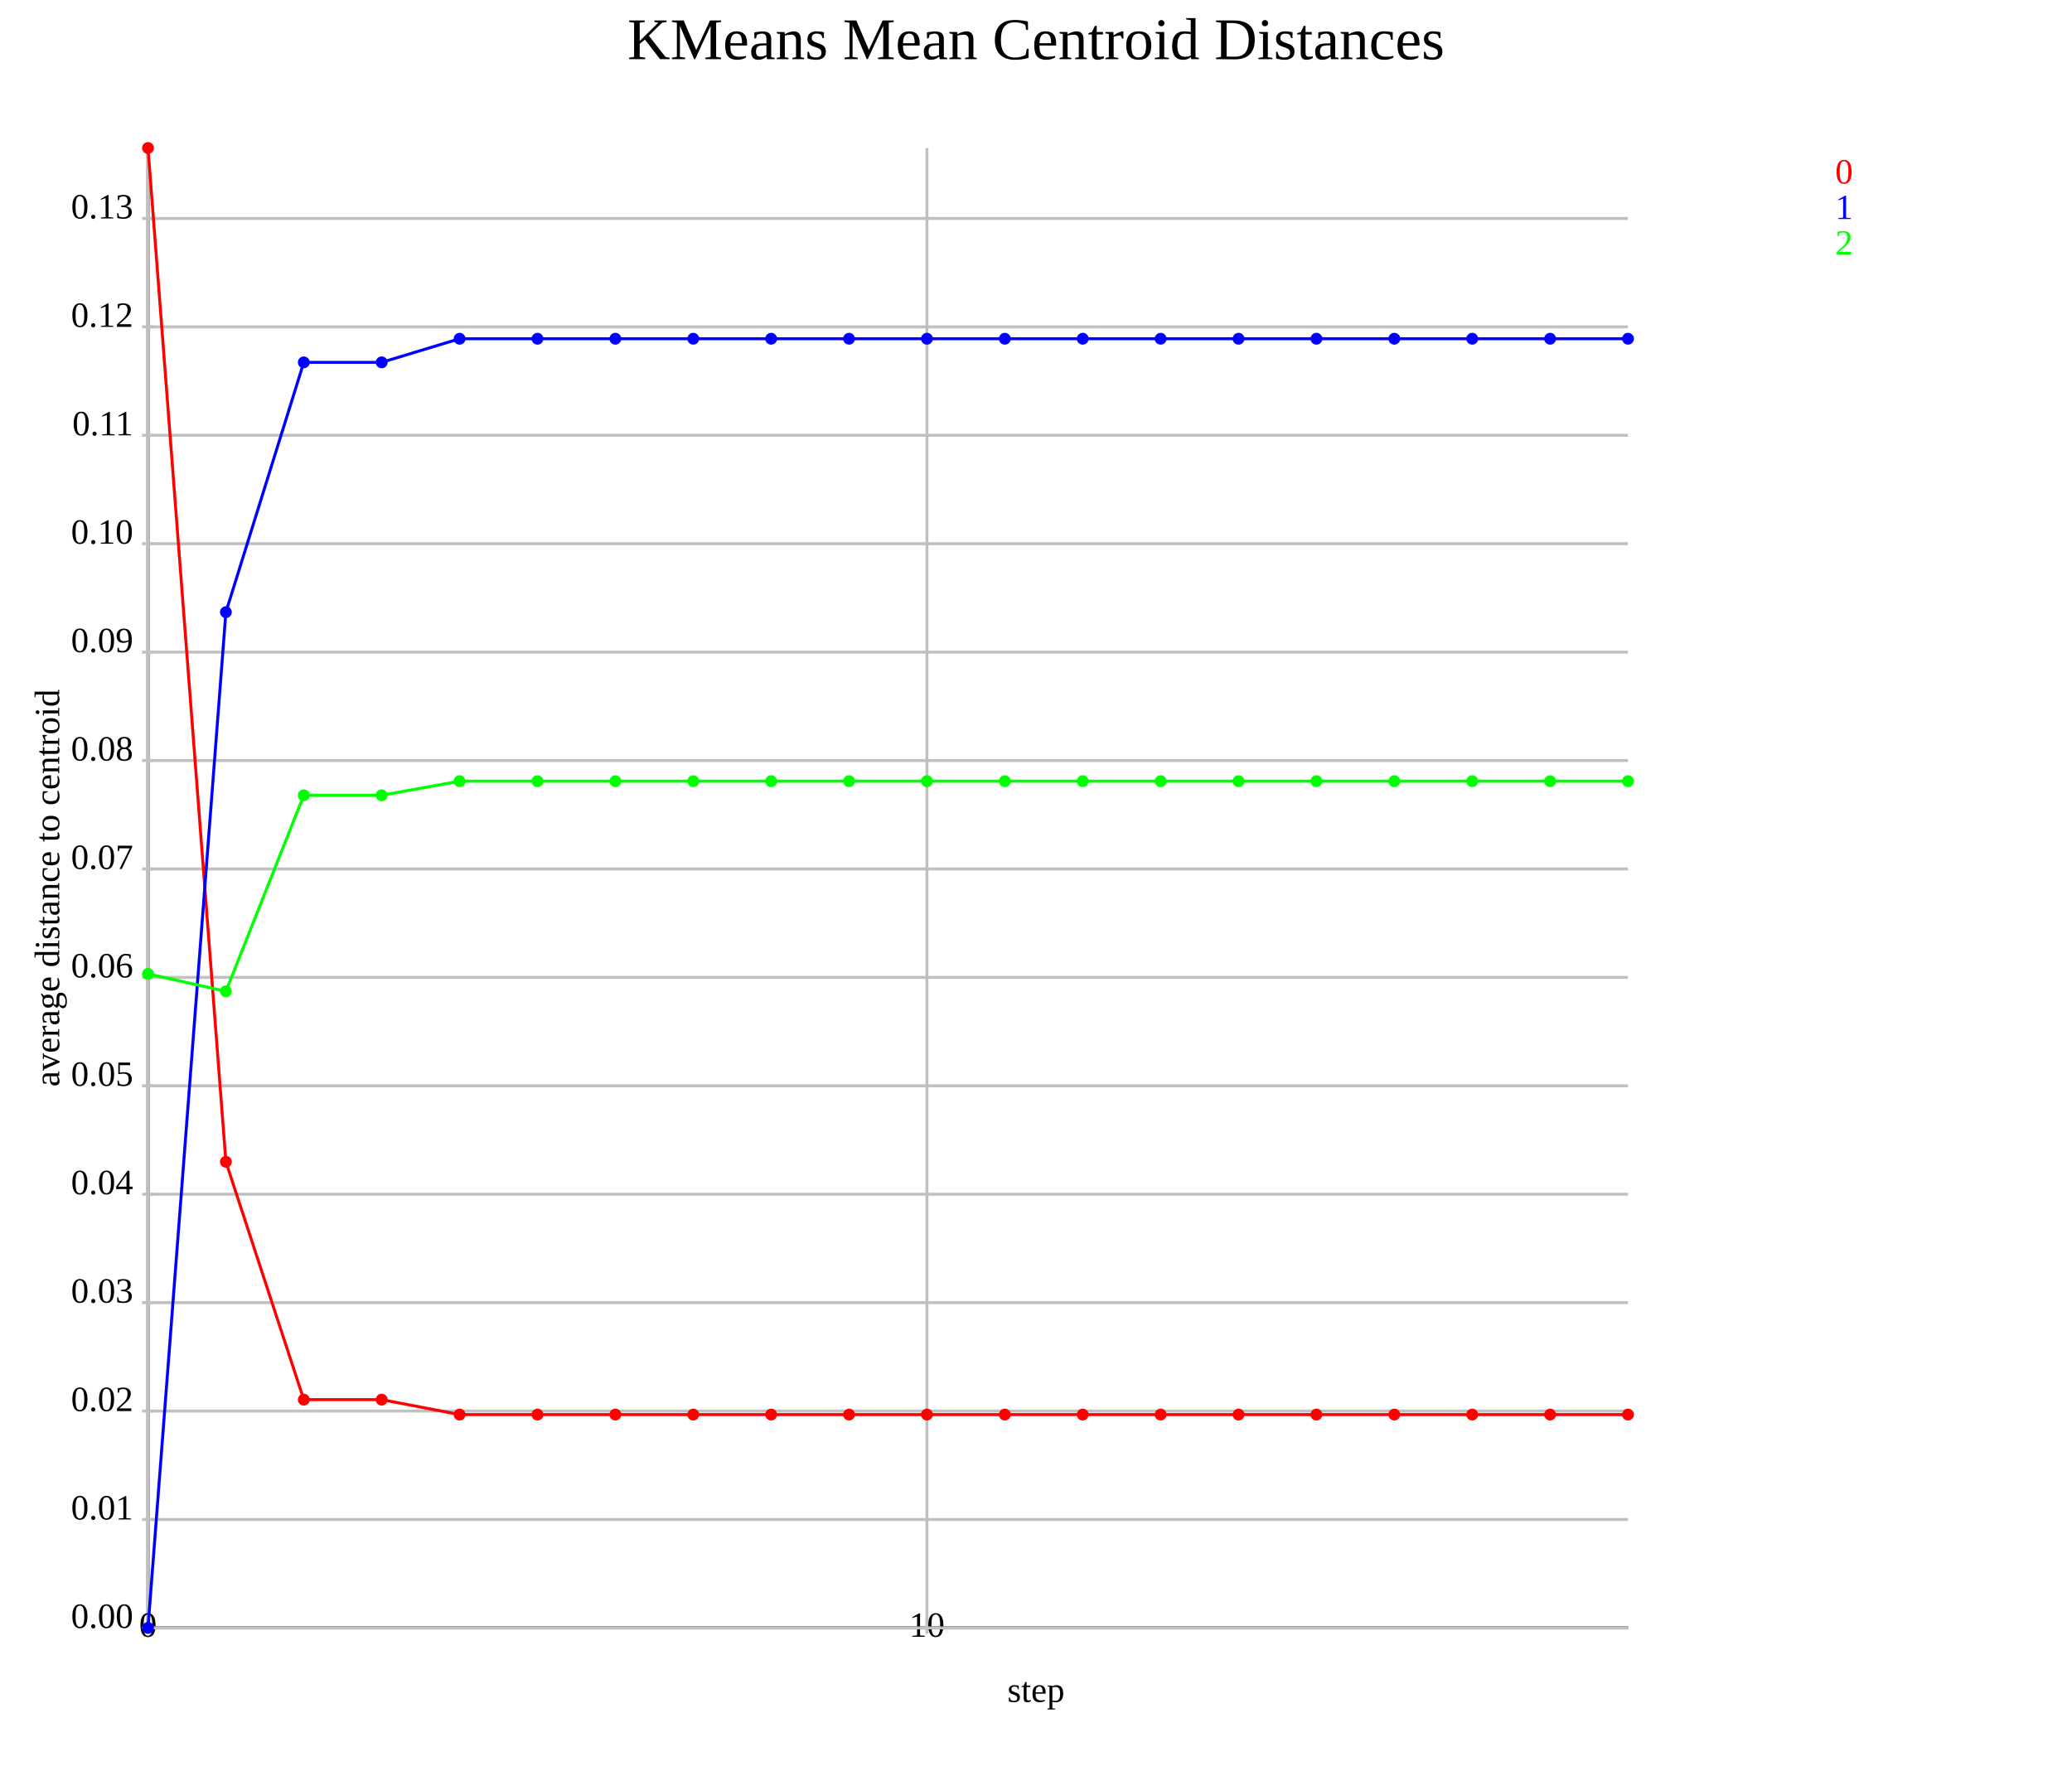
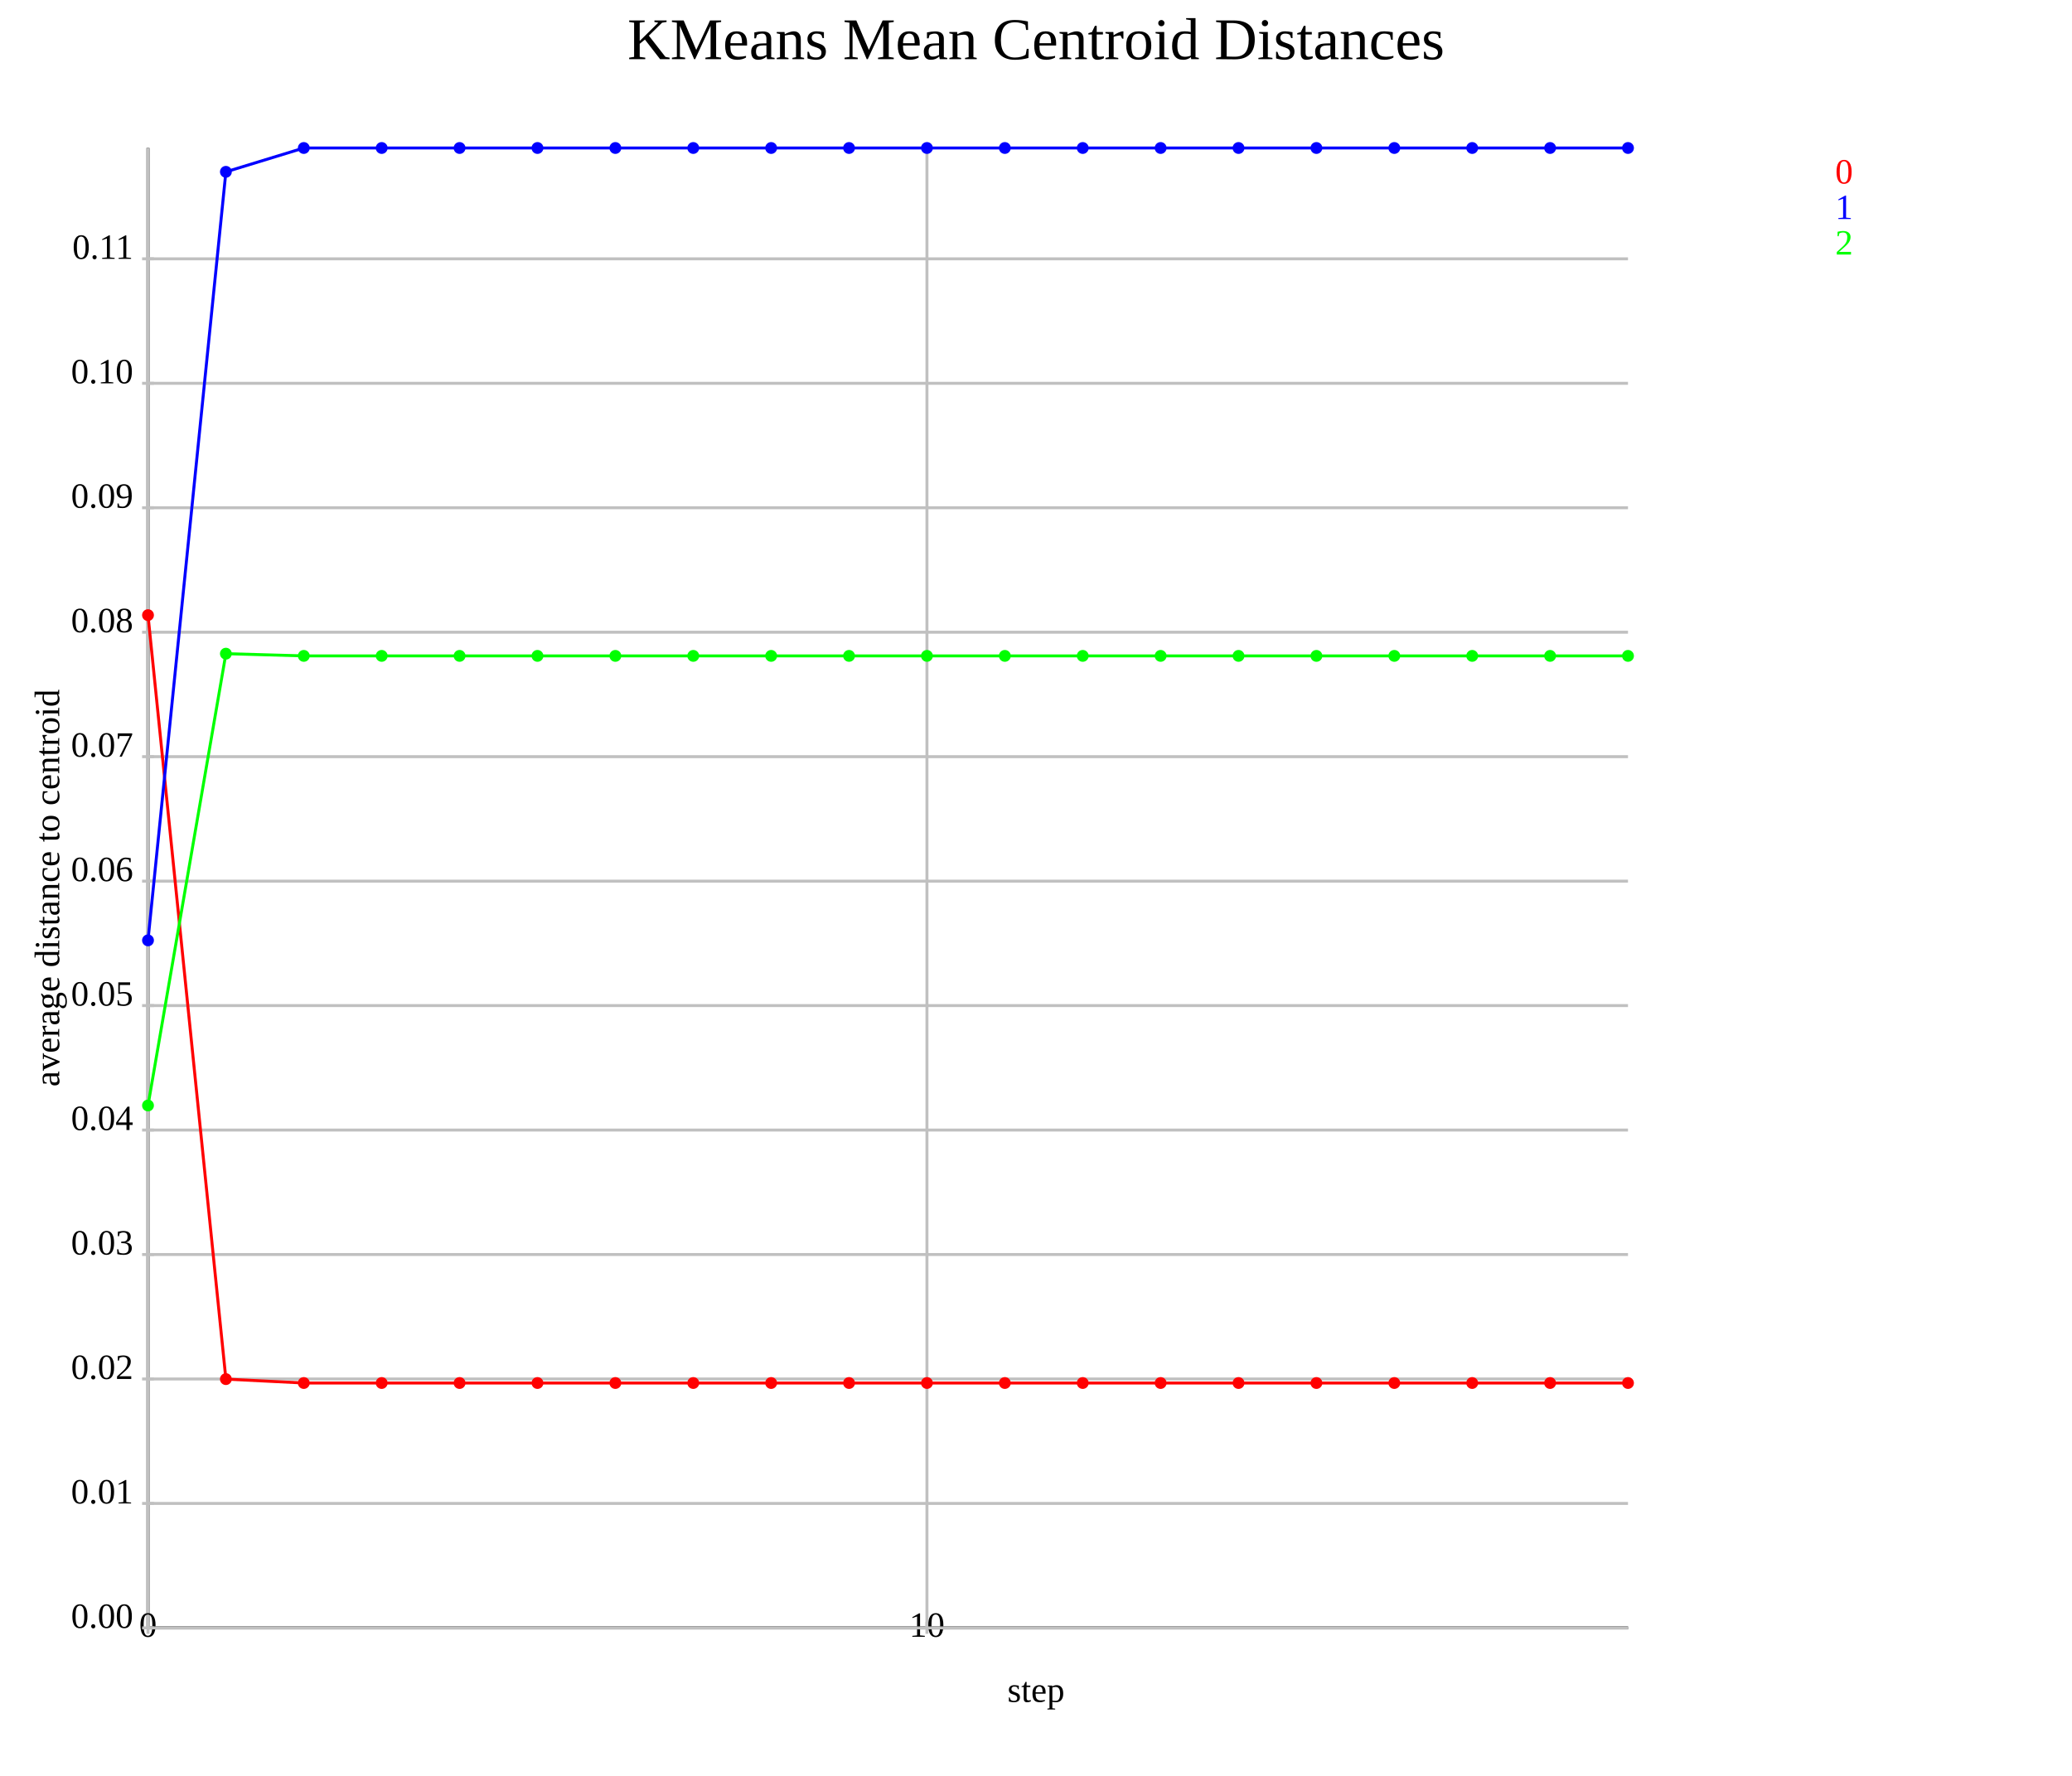
<svg xmlns="http://www.w3.org/2000/svg" version="1.1" width="700.0" height="600.0">
  <style>.caption {
  font-size: 14px;
  font-family: Georgia, serif;
}
</style>
  <line x1="50.0" y1="550.0" x2="550.0" y2="550.0" stroke="rgb(0,0,0)" stroke-width="1" />
  <line x1="50.0" y1="550.0" x2="50.0" y2="50.0" stroke="rgb(0,0,0)" stroke-width="1" />
  <line x1="50.0" y1="550.0" x2="50.0" y2="50.0" stroke="rgb(192,192,192)" stroke-width="1" />
  <line x1="50.0" y1="548.0" x2="50.0" y2="552.0" stroke="rgb(192,192,192)" stroke-width="1" />
  <text text-anchor="middle" alignment-baseline="hanging" x="50.0" y="553.0" font-size="12.0">0</text>
  <line x1="313.158" y1="550.0" x2="313.158" y2="50.0" stroke="rgb(192,192,192)" stroke-width="1" />
  <line x1="313.158" y1="548.0" x2="313.158" y2="552.0" stroke="rgb(192,192,192)" stroke-width="1" />
  <text text-anchor="middle" alignment-baseline="hanging" x="313.158" y="553.0" font-size="12.0">10</text>
  <line x1="50.0" y1="550.0" x2="550.0" y2="550.0" stroke="rgb(192,192,192)" stroke-width="1" />
  <text text-anchor="end" alignment-baseline="middle" x="45.0" y="550.0" font-size="12.0">0.00</text>
  <line x1="48.0" y1="550.0" x2="52.0" y2="550.0" stroke="rgb(192,192,192)" stroke-width="1" />
-   <line x1="50.0" y1="513.37" x2="550.0" y2="513.37" stroke="rgb(192,192,192)" stroke-width="1" />
-   <text text-anchor="end" alignment-baseline="middle" x="45.0" y="513.37" font-size="12.0">0.01</text>
-   <line x1="48.0" y1="513.37" x2="52.0" y2="513.37" stroke="rgb(192,192,192)" stroke-width="1" />
-   <line x1="50.0" y1="476.74" x2="550.0" y2="476.74" stroke="rgb(192,192,192)" stroke-width="1" />
-   <text text-anchor="end" alignment-baseline="middle" x="45.0" y="476.74" font-size="12.0">0.02</text>
-   <line x1="48.0" y1="476.74" x2="52.0" y2="476.74" stroke="rgb(192,192,192)" stroke-width="1" />
-   <line x1="50.0" y1="440.11" x2="550.0" y2="440.11" stroke="rgb(192,192,192)" stroke-width="1" />
-   <text text-anchor="end" alignment-baseline="middle" x="45.0" y="440.11" font-size="12.0">0.03</text>
-   <line x1="48.0" y1="440.11" x2="52.0" y2="440.11" stroke="rgb(192,192,192)" stroke-width="1" />
-   <line x1="50.0" y1="403.479" x2="550.0" y2="403.479" stroke="rgb(192,192,192)" stroke-width="1" />
-   <text text-anchor="end" alignment-baseline="middle" x="45.0" y="403.479" font-size="12.0">0.04</text>
-   <line x1="48.0" y1="403.479" x2="52.0" y2="403.479" stroke="rgb(192,192,192)" stroke-width="1" />
-   <line x1="50.0" y1="366.849" x2="550.0" y2="366.849" stroke="rgb(192,192,192)" stroke-width="1" />
-   <text text-anchor="end" alignment-baseline="middle" x="45.0" y="366.849" font-size="12.0">0.05</text>
-   <line x1="48.0" y1="366.849" x2="52.0" y2="366.849" stroke="rgb(192,192,192)" stroke-width="1" />
-   <line x1="50.0" y1="330.219" x2="550.0" y2="330.219" stroke="rgb(192,192,192)" stroke-width="1" />
-   <text text-anchor="end" alignment-baseline="middle" x="45.0" y="330.219" font-size="12.0">0.06</text>
-   <line x1="48.0" y1="330.219" x2="52.0" y2="330.219" stroke="rgb(192,192,192)" stroke-width="1" />
-   <line x1="50.0" y1="293.589" x2="550.0" y2="293.589" stroke="rgb(192,192,192)" stroke-width="1" />
-   <text text-anchor="end" alignment-baseline="middle" x="45.0" y="293.589" font-size="12.0">0.07</text>
-   <line x1="48.0" y1="293.589" x2="52.0" y2="293.589" stroke="rgb(192,192,192)" stroke-width="1" />
-   <line x1="50.0" y1="256.959" x2="550.0" y2="256.959" stroke="rgb(192,192,192)" stroke-width="1" />
-   <text text-anchor="end" alignment-baseline="middle" x="45.0" y="256.959" font-size="12.0">0.08</text>
-   <line x1="48.0" y1="256.959" x2="52.0" y2="256.959" stroke="rgb(192,192,192)" stroke-width="1" />
-   <line x1="50.0" y1="220.329" x2="550.0" y2="220.329" stroke="rgb(192,192,192)" stroke-width="1" />
-   <text text-anchor="end" alignment-baseline="middle" x="45.0" y="220.329" font-size="12.0">0.09</text>
-   <line x1="48.0" y1="220.329" x2="52.0" y2="220.329" stroke="rgb(192,192,192)" stroke-width="1" />
-   <line x1="50.0" y1="183.698" x2="550.0" y2="183.698" stroke="rgb(192,192,192)" stroke-width="1" />
-   <text text-anchor="end" alignment-baseline="middle" x="45.0" y="183.698" font-size="12.0">0.10</text>
-   <line x1="48.0" y1="183.698" x2="52.0" y2="183.698" stroke="rgb(192,192,192)" stroke-width="1" />
-   <line x1="50.0" y1="147.068" x2="550.0" y2="147.068" stroke="rgb(192,192,192)" stroke-width="1" />
-   <text text-anchor="end" alignment-baseline="middle" x="45.0" y="147.068" font-size="12.0">0.11</text>
-   <line x1="48.0" y1="147.068" x2="52.0" y2="147.068" stroke="rgb(192,192,192)" stroke-width="1" />
-   <line x1="50.0" y1="110.438" x2="550.0" y2="110.438" stroke="rgb(192,192,192)" stroke-width="1" />
-   <text text-anchor="end" alignment-baseline="middle" x="45.0" y="110.438" font-size="12.0">0.12</text>
-   <line x1="48.0" y1="110.438" x2="52.0" y2="110.438" stroke="rgb(192,192,192)" stroke-width="1" />
-   <line x1="50.0" y1="73.808" x2="550.0" y2="73.808" stroke="rgb(192,192,192)" stroke-width="1" />
-   <text text-anchor="end" alignment-baseline="middle" x="45.0" y="73.808" font-size="12.0">0.13</text>
-   <line x1="48.0" y1="73.808" x2="52.0" y2="73.808" stroke="rgb(192,192,192)" stroke-width="1" />
-   <polyline points="50.0,50.0 76.316,392.524 102.632,472.885 128.947,472.885 155.263,477.928 181.579,477.928 207.895,477.928 234.211,477.928 260.526,477.928 286.842,477.928 313.158,477.928 339.474,477.928 365.789,477.928 392.105,477.928 418.421,477.928 444.737,477.928 471.053,477.928 497.368,477.928 523.684,477.928 550.0,477.928" fill="none" stroke="rgb(255,0,0)" stroke-width="1" />
-   <circle cx="50.0" cy="50.0" r="2" fill="rgb(255,0,0)" />
-   <circle cx="76.316" cy="392.524" r="2" fill="rgb(255,0,0)" />
-   <circle cx="102.632" cy="472.885" r="2" fill="rgb(255,0,0)" />
-   <circle cx="128.947" cy="472.885" r="2" fill="rgb(255,0,0)" />
-   <circle cx="155.263" cy="477.928" r="2" fill="rgb(255,0,0)" />
-   <circle cx="181.579" cy="477.928" r="2" fill="rgb(255,0,0)" />
-   <circle cx="207.895" cy="477.928" r="2" fill="rgb(255,0,0)" />
-   <circle cx="234.211" cy="477.928" r="2" fill="rgb(255,0,0)" />
-   <circle cx="260.526" cy="477.928" r="2" fill="rgb(255,0,0)" />
-   <circle cx="286.842" cy="477.928" r="2" fill="rgb(255,0,0)" />
-   <circle cx="313.158" cy="477.928" r="2" fill="rgb(255,0,0)" />
-   <circle cx="339.474" cy="477.928" r="2" fill="rgb(255,0,0)" />
-   <circle cx="365.789" cy="477.928" r="2" fill="rgb(255,0,0)" />
-   <circle cx="392.105" cy="477.928" r="2" fill="rgb(255,0,0)" />
-   <circle cx="418.421" cy="477.928" r="2" fill="rgb(255,0,0)" />
-   <circle cx="444.737" cy="477.928" r="2" fill="rgb(255,0,0)" />
-   <circle cx="471.053" cy="477.928" r="2" fill="rgb(255,0,0)" />
-   <circle cx="497.368" cy="477.928" r="2" fill="rgb(255,0,0)" />
-   <circle cx="523.684" cy="477.928" r="2" fill="rgb(255,0,0)" />
-   <circle cx="550.0" cy="477.928" r="2" fill="rgb(255,0,0)" />
-   <polyline points="50.0,550.0 76.316,206.824 102.632,122.426 128.947,122.426 155.263,114.446 181.579,114.446 207.895,114.446 234.211,114.446 260.526,114.446 286.842,114.446 313.158,114.446 339.474,114.446 365.789,114.446 392.105,114.446 418.421,114.446 444.737,114.446 471.053,114.446 497.368,114.446 523.684,114.446 550.0,114.446" fill="none" stroke="rgb(0,0,255)" stroke-width="1" />
-   <circle cx="50.0" cy="550.0" r="2" fill="rgb(0,0,255)" />
-   <circle cx="76.316" cy="206.824" r="2" fill="rgb(0,0,255)" />
-   <circle cx="102.632" cy="122.426" r="2" fill="rgb(0,0,255)" />
-   <circle cx="128.947" cy="122.426" r="2" fill="rgb(0,0,255)" />
-   <circle cx="155.263" cy="114.446" r="2" fill="rgb(0,0,255)" />
-   <circle cx="181.579" cy="114.446" r="2" fill="rgb(0,0,255)" />
-   <circle cx="207.895" cy="114.446" r="2" fill="rgb(0,0,255)" />
-   <circle cx="234.211" cy="114.446" r="2" fill="rgb(0,0,255)" />
-   <circle cx="260.526" cy="114.446" r="2" fill="rgb(0,0,255)" />
-   <circle cx="286.842" cy="114.446" r="2" fill="rgb(0,0,255)" />
-   <circle cx="313.158" cy="114.446" r="2" fill="rgb(0,0,255)" />
-   <circle cx="339.474" cy="114.446" r="2" fill="rgb(0,0,255)" />
-   <circle cx="365.789" cy="114.446" r="2" fill="rgb(0,0,255)" />
-   <circle cx="392.105" cy="114.446" r="2" fill="rgb(0,0,255)" />
-   <circle cx="418.421" cy="114.446" r="2" fill="rgb(0,0,255)" />
-   <circle cx="444.737" cy="114.446" r="2" fill="rgb(0,0,255)" />
-   <circle cx="471.053" cy="114.446" r="2" fill="rgb(0,0,255)" />
-   <circle cx="497.368" cy="114.446" r="2" fill="rgb(0,0,255)" />
-   <circle cx="523.684" cy="114.446" r="2" fill="rgb(0,0,255)" />
-   <circle cx="550.0" cy="114.446" r="2" fill="rgb(0,0,255)" />
-   <polyline points="50.0,329.035 76.316,334.93 102.632,268.691 128.947,268.691 155.263,263.927 181.579,263.927 207.895,263.927 234.211,263.927 260.526,263.927 286.842,263.927 313.158,263.927 339.474,263.927 365.789,263.927 392.105,263.927 418.421,263.927 444.737,263.927 471.053,263.927 497.368,263.927 523.684,263.927 550.0,263.927" fill="none" stroke="rgb(0,255,0)" stroke-width="1" />
-   <circle cx="50.0" cy="329.035" r="2" fill="rgb(0,255,0)" />
-   <circle cx="76.316" cy="334.93" r="2" fill="rgb(0,255,0)" />
-   <circle cx="102.632" cy="268.691" r="2" fill="rgb(0,255,0)" />
-   <circle cx="128.947" cy="268.691" r="2" fill="rgb(0,255,0)" />
-   <circle cx="155.263" cy="263.927" r="2" fill="rgb(0,255,0)" />
-   <circle cx="181.579" cy="263.927" r="2" fill="rgb(0,255,0)" />
-   <circle cx="207.895" cy="263.927" r="2" fill="rgb(0,255,0)" />
-   <circle cx="234.211" cy="263.927" r="2" fill="rgb(0,255,0)" />
-   <circle cx="260.526" cy="263.927" r="2" fill="rgb(0,255,0)" />
-   <circle cx="286.842" cy="263.927" r="2" fill="rgb(0,255,0)" />
-   <circle cx="313.158" cy="263.927" r="2" fill="rgb(0,255,0)" />
-   <circle cx="339.474" cy="263.927" r="2" fill="rgb(0,255,0)" />
-   <circle cx="365.789" cy="263.927" r="2" fill="rgb(0,255,0)" />
-   <circle cx="392.105" cy="263.927" r="2" fill="rgb(0,255,0)" />
-   <circle cx="418.421" cy="263.927" r="2" fill="rgb(0,255,0)" />
-   <circle cx="444.737" cy="263.927" r="2" fill="rgb(0,255,0)" />
-   <circle cx="471.053" cy="263.927" r="2" fill="rgb(0,255,0)" />
-   <circle cx="497.368" cy="263.927" r="2" fill="rgb(0,255,0)" />
-   <circle cx="523.684" cy="263.927" r="2" fill="rgb(0,255,0)" />
-   <circle cx="550.0" cy="263.927" r="2" fill="rgb(0,255,0)" />
+   <line x1="50.0" y1="507.95" x2="550.0" y2="507.95" stroke="rgb(192,192,192)" stroke-width="1" />
+   <text text-anchor="end" alignment-baseline="middle" x="45.0" y="507.95" font-size="12.0">0.01</text>
+   <line x1="48.0" y1="507.95" x2="52.0" y2="507.95" stroke="rgb(192,192,192)" stroke-width="1" />
+   <line x1="50.0" y1="465.9" x2="550.0" y2="465.9" stroke="rgb(192,192,192)" stroke-width="1" />
+   <text text-anchor="end" alignment-baseline="middle" x="45.0" y="465.9" font-size="12.0">0.02</text>
+   <line x1="48.0" y1="465.9" x2="52.0" y2="465.9" stroke="rgb(192,192,192)" stroke-width="1" />
+   <line x1="50.0" y1="423.85" x2="550.0" y2="423.85" stroke="rgb(192,192,192)" stroke-width="1" />
+   <text text-anchor="end" alignment-baseline="middle" x="45.0" y="423.85" font-size="12.0">0.03</text>
+   <line x1="48.0" y1="423.85" x2="52.0" y2="423.85" stroke="rgb(192,192,192)" stroke-width="1" />
+   <line x1="50.0" y1="381.8" x2="550.0" y2="381.8" stroke="rgb(192,192,192)" stroke-width="1" />
+   <text text-anchor="end" alignment-baseline="middle" x="45.0" y="381.8" font-size="12.0">0.04</text>
+   <line x1="48.0" y1="381.8" x2="52.0" y2="381.8" stroke="rgb(192,192,192)" stroke-width="1" />
+   <line x1="50.0" y1="339.749" x2="550.0" y2="339.749" stroke="rgb(192,192,192)" stroke-width="1" />
+   <text text-anchor="end" alignment-baseline="middle" x="45.0" y="339.749" font-size="12.0">0.05</text>
+   <line x1="48.0" y1="339.749" x2="52.0" y2="339.749" stroke="rgb(192,192,192)" stroke-width="1" />
+   <line x1="50.0" y1="297.699" x2="550.0" y2="297.699" stroke="rgb(192,192,192)" stroke-width="1" />
+   <text text-anchor="end" alignment-baseline="middle" x="45.0" y="297.699" font-size="12.0">0.06</text>
+   <line x1="48.0" y1="297.699" x2="52.0" y2="297.699" stroke="rgb(192,192,192)" stroke-width="1" />
+   <line x1="50.0" y1="255.649" x2="550.0" y2="255.649" stroke="rgb(192,192,192)" stroke-width="1" />
+   <text text-anchor="end" alignment-baseline="middle" x="45.0" y="255.649" font-size="12.0">0.07</text>
+   <line x1="48.0" y1="255.649" x2="52.0" y2="255.649" stroke="rgb(192,192,192)" stroke-width="1" />
+   <line x1="50.0" y1="213.599" x2="550.0" y2="213.599" stroke="rgb(192,192,192)" stroke-width="1" />
+   <text text-anchor="end" alignment-baseline="middle" x="45.0" y="213.599" font-size="12.0">0.08</text>
+   <line x1="48.0" y1="213.599" x2="52.0" y2="213.599" stroke="rgb(192,192,192)" stroke-width="1" />
+   <line x1="50.0" y1="171.549" x2="550.0" y2="171.549" stroke="rgb(192,192,192)" stroke-width="1" />
+   <text text-anchor="end" alignment-baseline="middle" x="45.0" y="171.549" font-size="12.0">0.09</text>
+   <line x1="48.0" y1="171.549" x2="52.0" y2="171.549" stroke="rgb(192,192,192)" stroke-width="1" />
+   <line x1="50.0" y1="129.499" x2="550.0" y2="129.499" stroke="rgb(192,192,192)" stroke-width="1" />
+   <text text-anchor="end" alignment-baseline="middle" x="45.0" y="129.499" font-size="12.0">0.10</text>
+   <line x1="48.0" y1="129.499" x2="52.0" y2="129.499" stroke="rgb(192,192,192)" stroke-width="1" />
+   <line x1="50.0" y1="87.449" x2="550.0" y2="87.449" stroke="rgb(192,192,192)" stroke-width="1" />
+   <text text-anchor="end" alignment-baseline="middle" x="45.0" y="87.449" font-size="12.0">0.11</text>
+   <line x1="48.0" y1="87.449" x2="52.0" y2="87.449" stroke="rgb(192,192,192)" stroke-width="1" />
+   <polyline points="50.0,207.829 76.316,465.947 102.632,467.263 128.947,467.263 155.263,467.263 181.579,467.263 207.895,467.263 234.211,467.263 260.526,467.263 286.842,467.263 313.158,467.263 339.474,467.263 365.789,467.263 392.105,467.263 418.421,467.263 444.737,467.263 471.053,467.263 497.368,467.263 523.684,467.263 550.0,467.263" fill="none" stroke="rgb(255,0,0)" stroke-width="1" />
+   <circle cx="50.0" cy="207.829" r="2" fill="rgb(255,0,0)" />
+   <circle cx="76.316" cy="465.947" r="2" fill="rgb(255,0,0)" />
+   <circle cx="102.632" cy="467.263" r="2" fill="rgb(255,0,0)" />
+   <circle cx="128.947" cy="467.263" r="2" fill="rgb(255,0,0)" />
+   <circle cx="155.263" cy="467.263" r="2" fill="rgb(255,0,0)" />
+   <circle cx="181.579" cy="467.263" r="2" fill="rgb(255,0,0)" />
+   <circle cx="207.895" cy="467.263" r="2" fill="rgb(255,0,0)" />
+   <circle cx="234.211" cy="467.263" r="2" fill="rgb(255,0,0)" />
+   <circle cx="260.526" cy="467.263" r="2" fill="rgb(255,0,0)" />
+   <circle cx="286.842" cy="467.263" r="2" fill="rgb(255,0,0)" />
+   <circle cx="313.158" cy="467.263" r="2" fill="rgb(255,0,0)" />
+   <circle cx="339.474" cy="467.263" r="2" fill="rgb(255,0,0)" />
+   <circle cx="365.789" cy="467.263" r="2" fill="rgb(255,0,0)" />
+   <circle cx="392.105" cy="467.263" r="2" fill="rgb(255,0,0)" />
+   <circle cx="418.421" cy="467.263" r="2" fill="rgb(255,0,0)" />
+   <circle cx="444.737" cy="467.263" r="2" fill="rgb(255,0,0)" />
+   <circle cx="471.053" cy="467.263" r="2" fill="rgb(255,0,0)" />
+   <circle cx="497.368" cy="467.263" r="2" fill="rgb(255,0,0)" />
+   <circle cx="523.684" cy="467.263" r="2" fill="rgb(255,0,0)" />
+   <circle cx="550.0" cy="467.263" r="2" fill="rgb(255,0,0)" />
+   <polyline points="50.0,317.709 76.316,58.055 102.632,50.0 128.947,50.0 155.263,50.0 181.579,50.0 207.895,50.0 234.211,50.0 260.526,50.0 286.842,50.0 313.158,50.0 339.474,50.0 365.789,50.0 392.105,50.0 418.421,50.0 444.737,50.0 471.053,50.0 497.368,50.0 523.684,50.0 550.0,50.0" fill="none" stroke="rgb(0,0,255)" stroke-width="1" />
+   <circle cx="50.0" cy="317.709" r="2" fill="rgb(0,0,255)" />
+   <circle cx="76.316" cy="58.055" r="2" fill="rgb(0,0,255)" />
+   <circle cx="102.632" cy="50.0" r="2" fill="rgb(0,0,255)" />
+   <circle cx="128.947" cy="50.0" r="2" fill="rgb(0,0,255)" />
+   <circle cx="155.263" cy="50.0" r="2" fill="rgb(0,0,255)" />
+   <circle cx="181.579" cy="50.0" r="2" fill="rgb(0,0,255)" />
+   <circle cx="207.895" cy="50.0" r="2" fill="rgb(0,0,255)" />
+   <circle cx="234.211" cy="50.0" r="2" fill="rgb(0,0,255)" />
+   <circle cx="260.526" cy="50.0" r="2" fill="rgb(0,0,255)" />
+   <circle cx="286.842" cy="50.0" r="2" fill="rgb(0,0,255)" />
+   <circle cx="313.158" cy="50.0" r="2" fill="rgb(0,0,255)" />
+   <circle cx="339.474" cy="50.0" r="2" fill="rgb(0,0,255)" />
+   <circle cx="365.789" cy="50.0" r="2" fill="rgb(0,0,255)" />
+   <circle cx="392.105" cy="50.0" r="2" fill="rgb(0,0,255)" />
+   <circle cx="418.421" cy="50.0" r="2" fill="rgb(0,0,255)" />
+   <circle cx="444.737" cy="50.0" r="2" fill="rgb(0,0,255)" />
+   <circle cx="471.053" cy="50.0" r="2" fill="rgb(0,0,255)" />
+   <circle cx="497.368" cy="50.0" r="2" fill="rgb(0,0,255)" />
+   <circle cx="523.684" cy="50.0" r="2" fill="rgb(0,0,255)" />
+   <circle cx="550.0" cy="50.0" r="2" fill="rgb(0,0,255)" />
+   <polyline points="50.0,373.5 76.316,220.853 102.632,221.599 128.947,221.599 155.263,221.599 181.579,221.599 207.895,221.599 234.211,221.599 260.526,221.599 286.842,221.599 313.158,221.599 339.474,221.599 365.789,221.599 392.105,221.599 418.421,221.599 444.737,221.599 471.053,221.599 497.368,221.599 523.684,221.599 550.0,221.599" fill="none" stroke="rgb(0,255,0)" stroke-width="1" />
+   <circle cx="50.0" cy="373.5" r="2" fill="rgb(0,255,0)" />
+   <circle cx="76.316" cy="220.853" r="2" fill="rgb(0,255,0)" />
+   <circle cx="102.632" cy="221.599" r="2" fill="rgb(0,255,0)" />
+   <circle cx="128.947" cy="221.599" r="2" fill="rgb(0,255,0)" />
+   <circle cx="155.263" cy="221.599" r="2" fill="rgb(0,255,0)" />
+   <circle cx="181.579" cy="221.599" r="2" fill="rgb(0,255,0)" />
+   <circle cx="207.895" cy="221.599" r="2" fill="rgb(0,255,0)" />
+   <circle cx="234.211" cy="221.599" r="2" fill="rgb(0,255,0)" />
+   <circle cx="260.526" cy="221.599" r="2" fill="rgb(0,255,0)" />
+   <circle cx="286.842" cy="221.599" r="2" fill="rgb(0,255,0)" />
+   <circle cx="313.158" cy="221.599" r="2" fill="rgb(0,255,0)" />
+   <circle cx="339.474" cy="221.599" r="2" fill="rgb(0,255,0)" />
+   <circle cx="365.789" cy="221.599" r="2" fill="rgb(0,255,0)" />
+   <circle cx="392.105" cy="221.599" r="2" fill="rgb(0,255,0)" />
+   <circle cx="418.421" cy="221.599" r="2" fill="rgb(0,255,0)" />
+   <circle cx="444.737" cy="221.599" r="2" fill="rgb(0,255,0)" />
+   <circle cx="471.053" cy="221.599" r="2" fill="rgb(0,255,0)" />
+   <circle cx="497.368" cy="221.599" r="2" fill="rgb(0,255,0)" />
+   <circle cx="523.684" cy="221.599" r="2" fill="rgb(0,255,0)" />
+   <circle cx="550.0" cy="221.599" r="2" fill="rgb(0,255,0)" />
  <text x="350.0" y="20.0" text-anchor="middle" fill="rgb(0,0,0)" font-size="20.0">KMeans Mean Centroid Distances</text>
  <text x="350.0" y="575.0" text-anchor="middle" fill="rgb(0,0,0)" font-size="12.0">step</text>
  <text transform="rotate(-90.0 20.0 300.0)" x="20.0" y="300.0" text-anchor="middle" fill="rgb(0,0,0)" font-size="12.0">average distance to centroid</text>
  <text x="620" y="62" fill="rgb(255,0,0)" font-size="12">0</text>
  <text x="620" y="74" fill="rgb(0,0,255)" font-size="12">1</text>
  <text x="620" y="86" fill="rgb(0,255,0)" font-size="12">2</text>
      Sorry, your browser does not support inline SVG.
    </svg>
